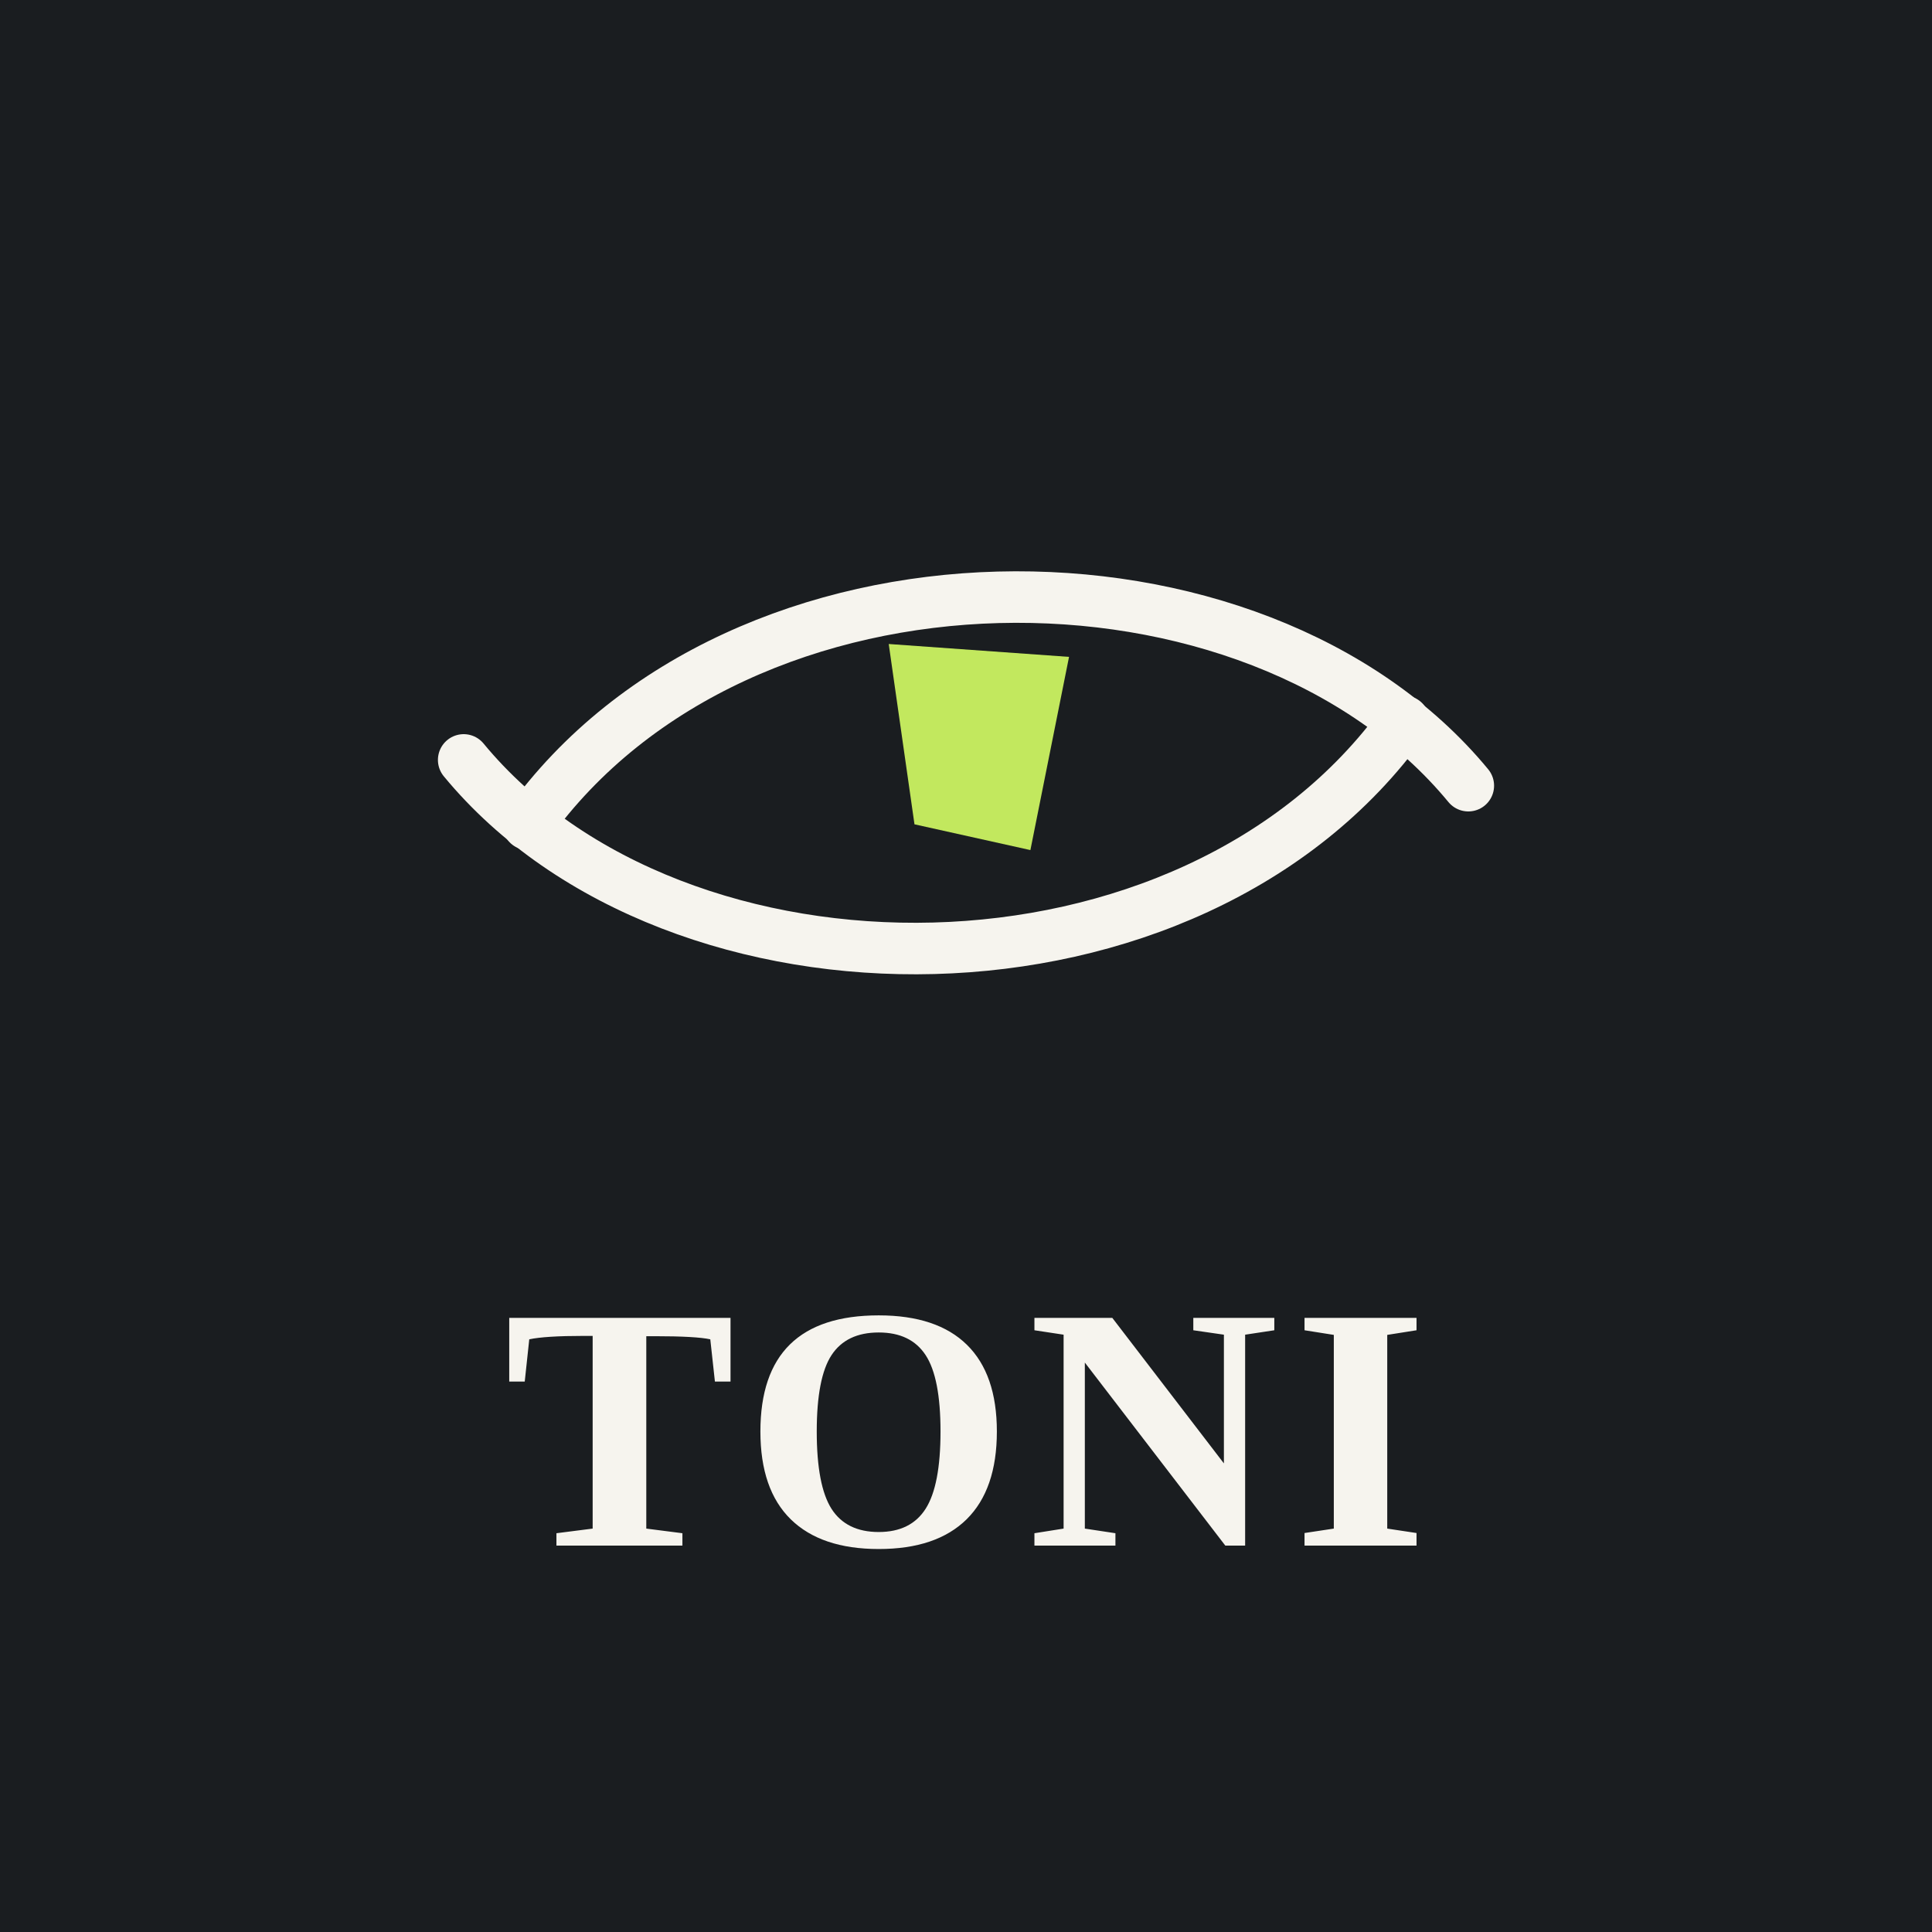
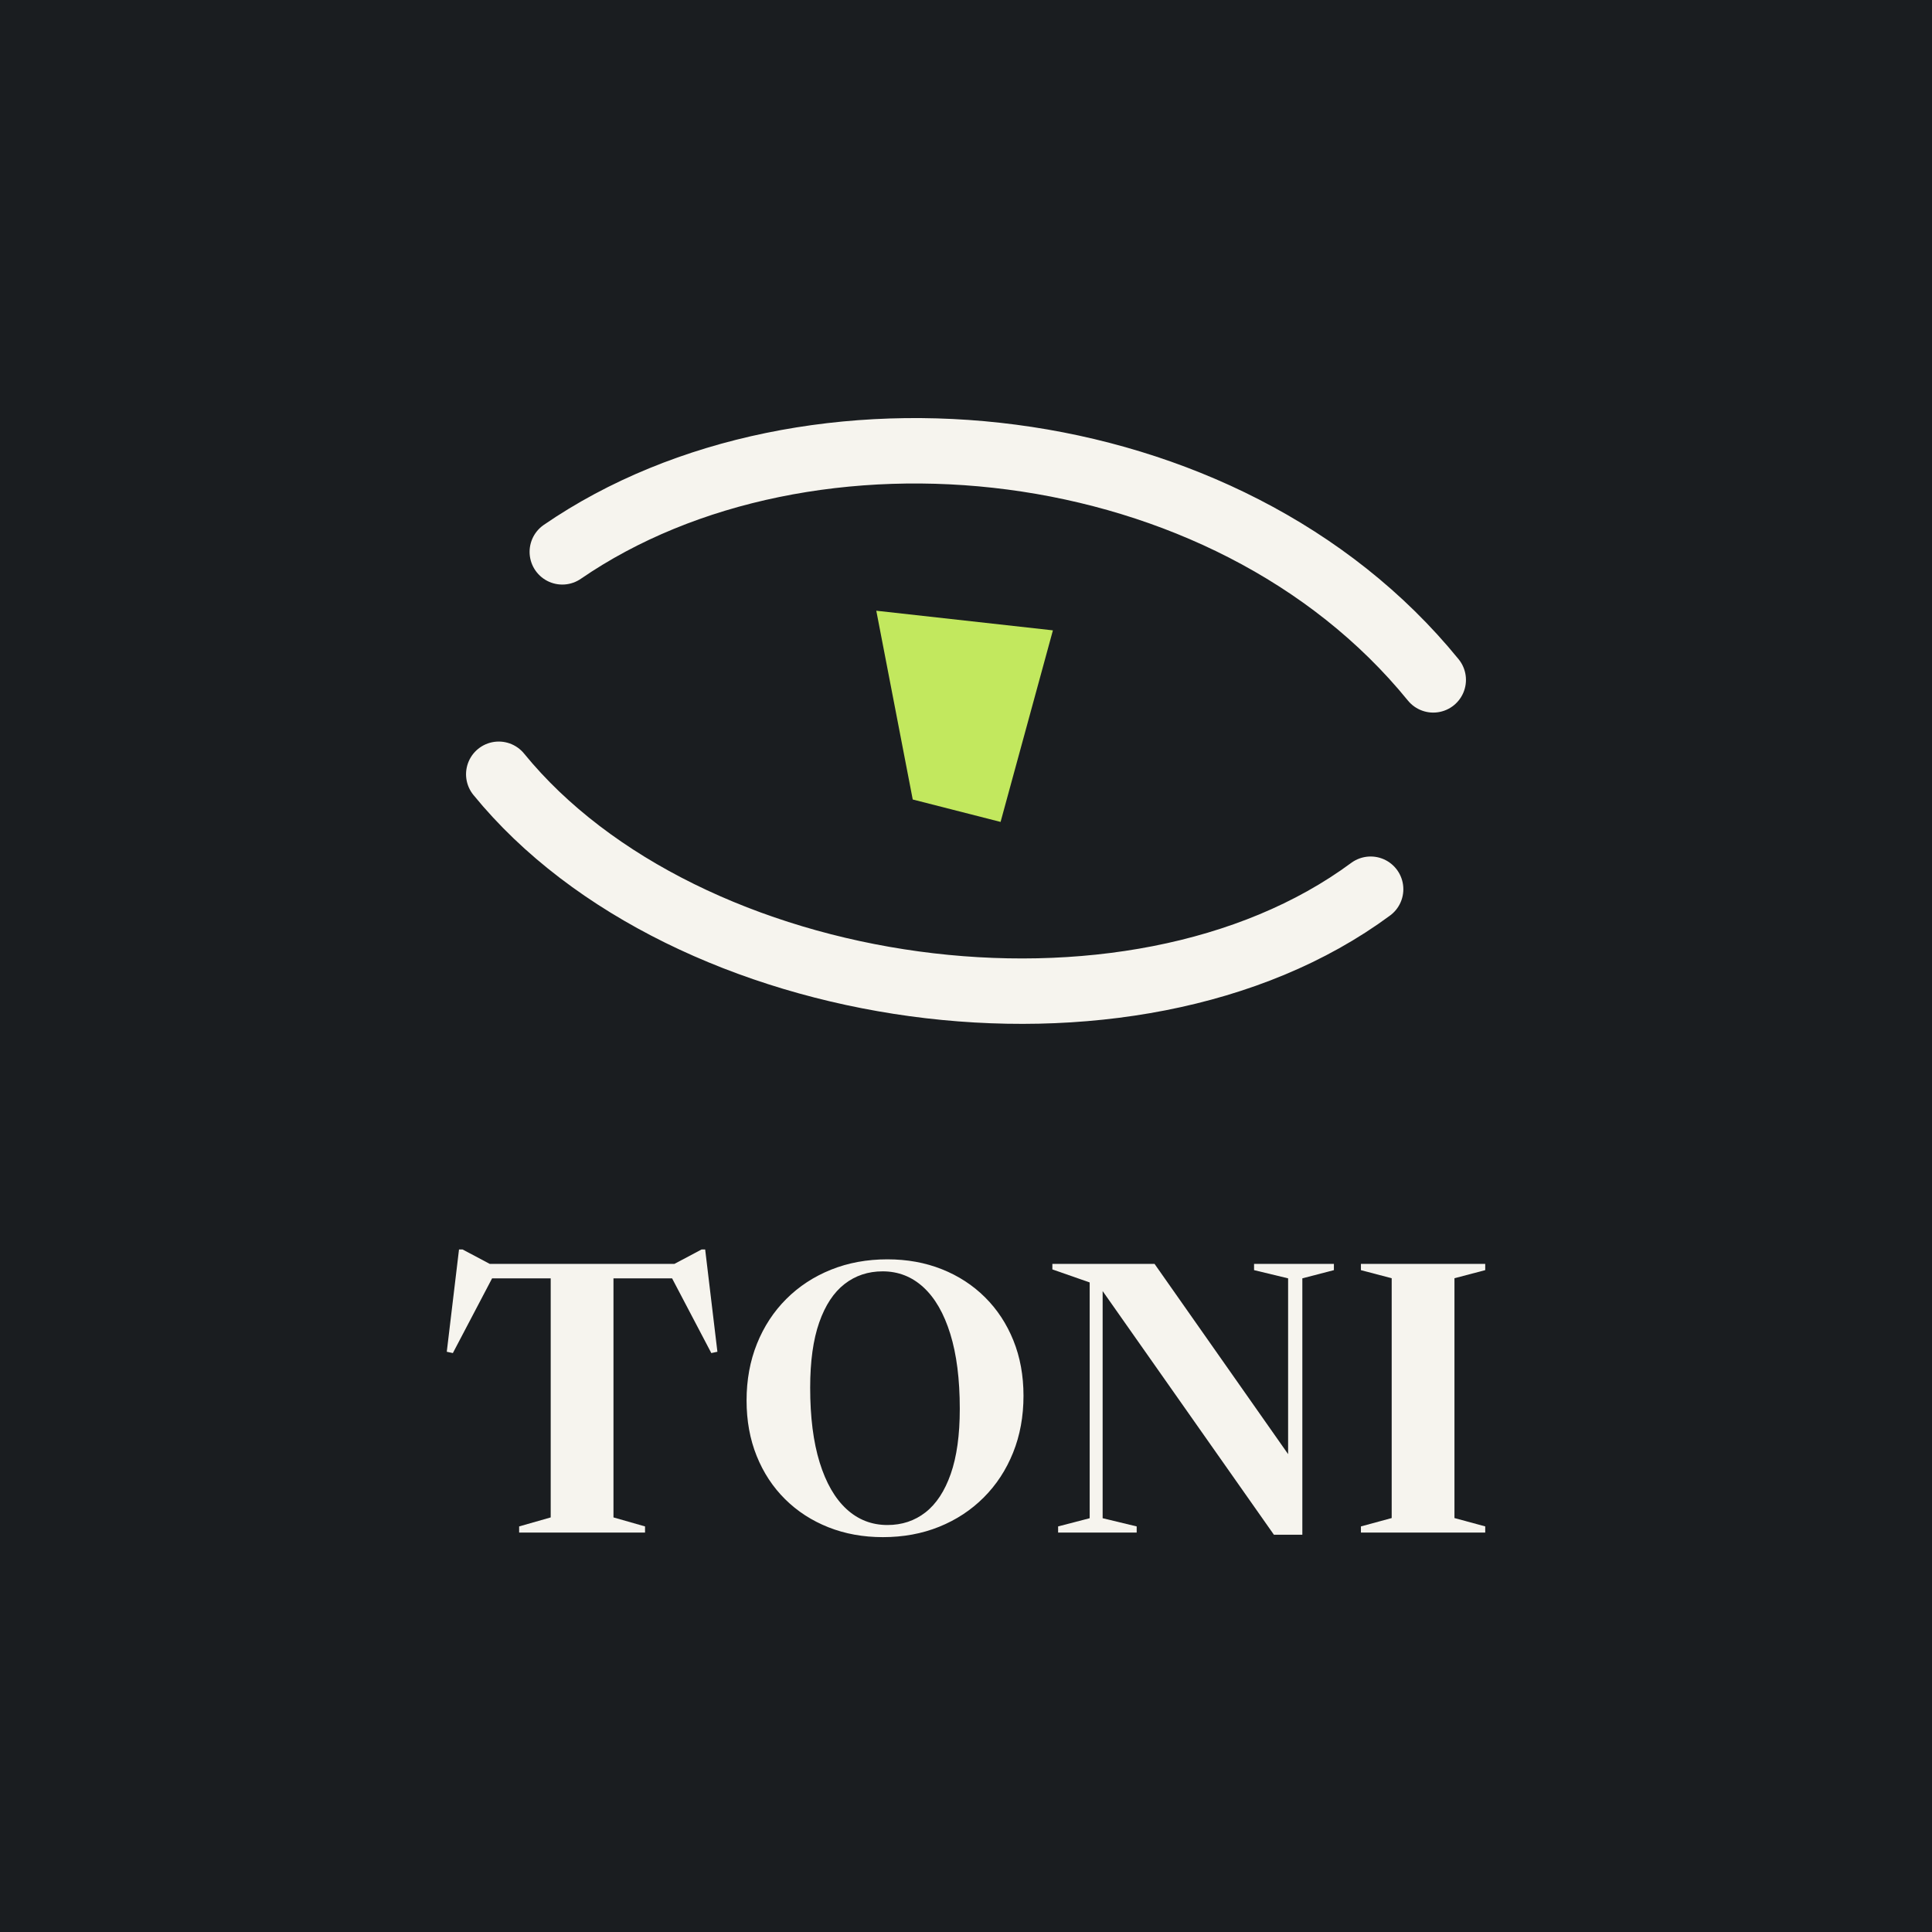
- <svg xmlns="http://www.w3.org/2000/svg" viewBox="0 0 300 300" width="300" height="300">
-   <style>
-     .wordmark-stacked {
-       font-family: 'Newsreader', 'Georgia', 'Times New Roman', serif;
-       font-size: 54px;
-       font-weight: 600;
-       letter-spacing: 0.04em;
-       fill: #F6F4EE;
-       text-anchor: middle;
-     }
-   </style>
-   <rect width="100%" height="100%" fill="#1A1D20" />
-   <g transform="translate(50, 20)">
-     <g fill="none" stroke="#F6F4EE" stroke-width="8" stroke-linecap="round">
-       <path d="M 32,108 C 65,62 145,62 178,102" />
-       <path d="M 22,98 C 55,138 135,138 168,92" />
+ <svg xmlns="http://www.w3.org/2000/svg" viewBox="0 0 800 800" width="800" height="800" role="img" aria-labelledby="title">
+   <rect width="800" height="800" fill="#1A1D20" />
+   <g transform="translate(177.5 163.502) scale(0.3869565) translate(-200 -160)">
+     <g fill="none" stroke="#F6F4EE" stroke-width="70" stroke-linecap="round">
+       <path d="M343 328 C605 148 1053 192 1275 465" />
+       <path d="M275 566 C474 810 951 879 1208 689" />
    </g>
-     <polygon points="88,80 116,82 110,112 92,108" fill="#C2E85E" />
+     <path d="M679 391 L868 412 L812 617 L718 593 Z" fill="#C2E85E" />
  </g>
-   <text x="150" y="240" class="wordmark-stacked">TONI</text>
+   <g fill="#F6F4EE">
+     <path d="M587.895 1395.76H921.947V80.752L1089.922 32.816V0H419.919V32.816L587.895 80.752ZM1341.969 1353.04H167.872L290.201 1380.096L67.184 955.351L34.792 962.351L99.912 1506.816H118.76L306.465 1407.216L191.872 1430H1317.969L1203.377 1407.216L1391.082 1506.816H1409.93L1475.05 962.351L1442.658 955.351L1219.641 1380.096Z" transform="matrix(0.07780668 0 0 -0.07780668 182.293 634.6119)" />
+     <path d="M829.953 1454.24Q987.345 1454.24 1119.737 1401.588Q1252.129 1348.936 1349.461 1252.208Q1446.793 1155.48 1500.489 1022.328Q1554.185 889.176 1554.185 728.176Q1554.185 563.208 1498.793 425.452Q1443.401 287.696 1342.541 186.788Q1241.681 85.88 1105.125 30.82Q968.568 -24.24 805.816 -24.24Q648.424 -24.24 515.744 28.412Q383.064 81.064 285.444 177.792Q187.824 274.52 134.128 407.96Q80.432 541.4 80.432 702.976Q80.432 867.368 135.824 1005.124Q191.216 1142.88 292.076 1243.5Q392.936 1344.12 529.992 1399.18Q667.049 1454.24 829.953 1454.24ZM830.049 40.296Q946.28 40.296 1032.519 107.576Q1118.758 174.856 1166.946 312.103Q1215.134 449.351 1215.134 658.831Q1215.134 894.192 1164.626 1057.312Q1114.119 1220.432 1021.819 1305.356Q929.52 1390.28 804.568 1390.28Q688.761 1390.28 602.022 1323.0Q515.282 1255.72 467.095 1118.397Q418.907 981.073 418.907 771.169Q418.907 536.232 469.415 373.188Q519.922 210.144 612.222 125.22Q704.521 40.296 830.049 40.296Z" transform="matrix(0.07780668 0 0 -0.07780668 302.881 634.6119)" />
+     <path d="M231.799 76.512V1331.28L33.223 1400.576V1430H577.027L1341.649 340.874L1287.801 210.772V1353.064L1106.609 1396.76V1430H1531.529V1396.76L1363.553 1353.064V-11.52H1212.342L275.312 1321.576L300.768 1346.856V76.512L481.959 32.816V0H63.824V32.816Z" transform="matrix(0.07780668 0 0 -0.07780668 433.1774 634.6119)" />
+     <path d="M720.618 32.937V0H59.096V32.816L222.831 77.36V1353.64L59.096 1396.639V1430H720.618V1396.76L556.883 1353.64V77.36Z" transform="matrix(0.07780668 0 0 -0.07780668 558.9311 634.6119)" />
+   </g>
</svg>
